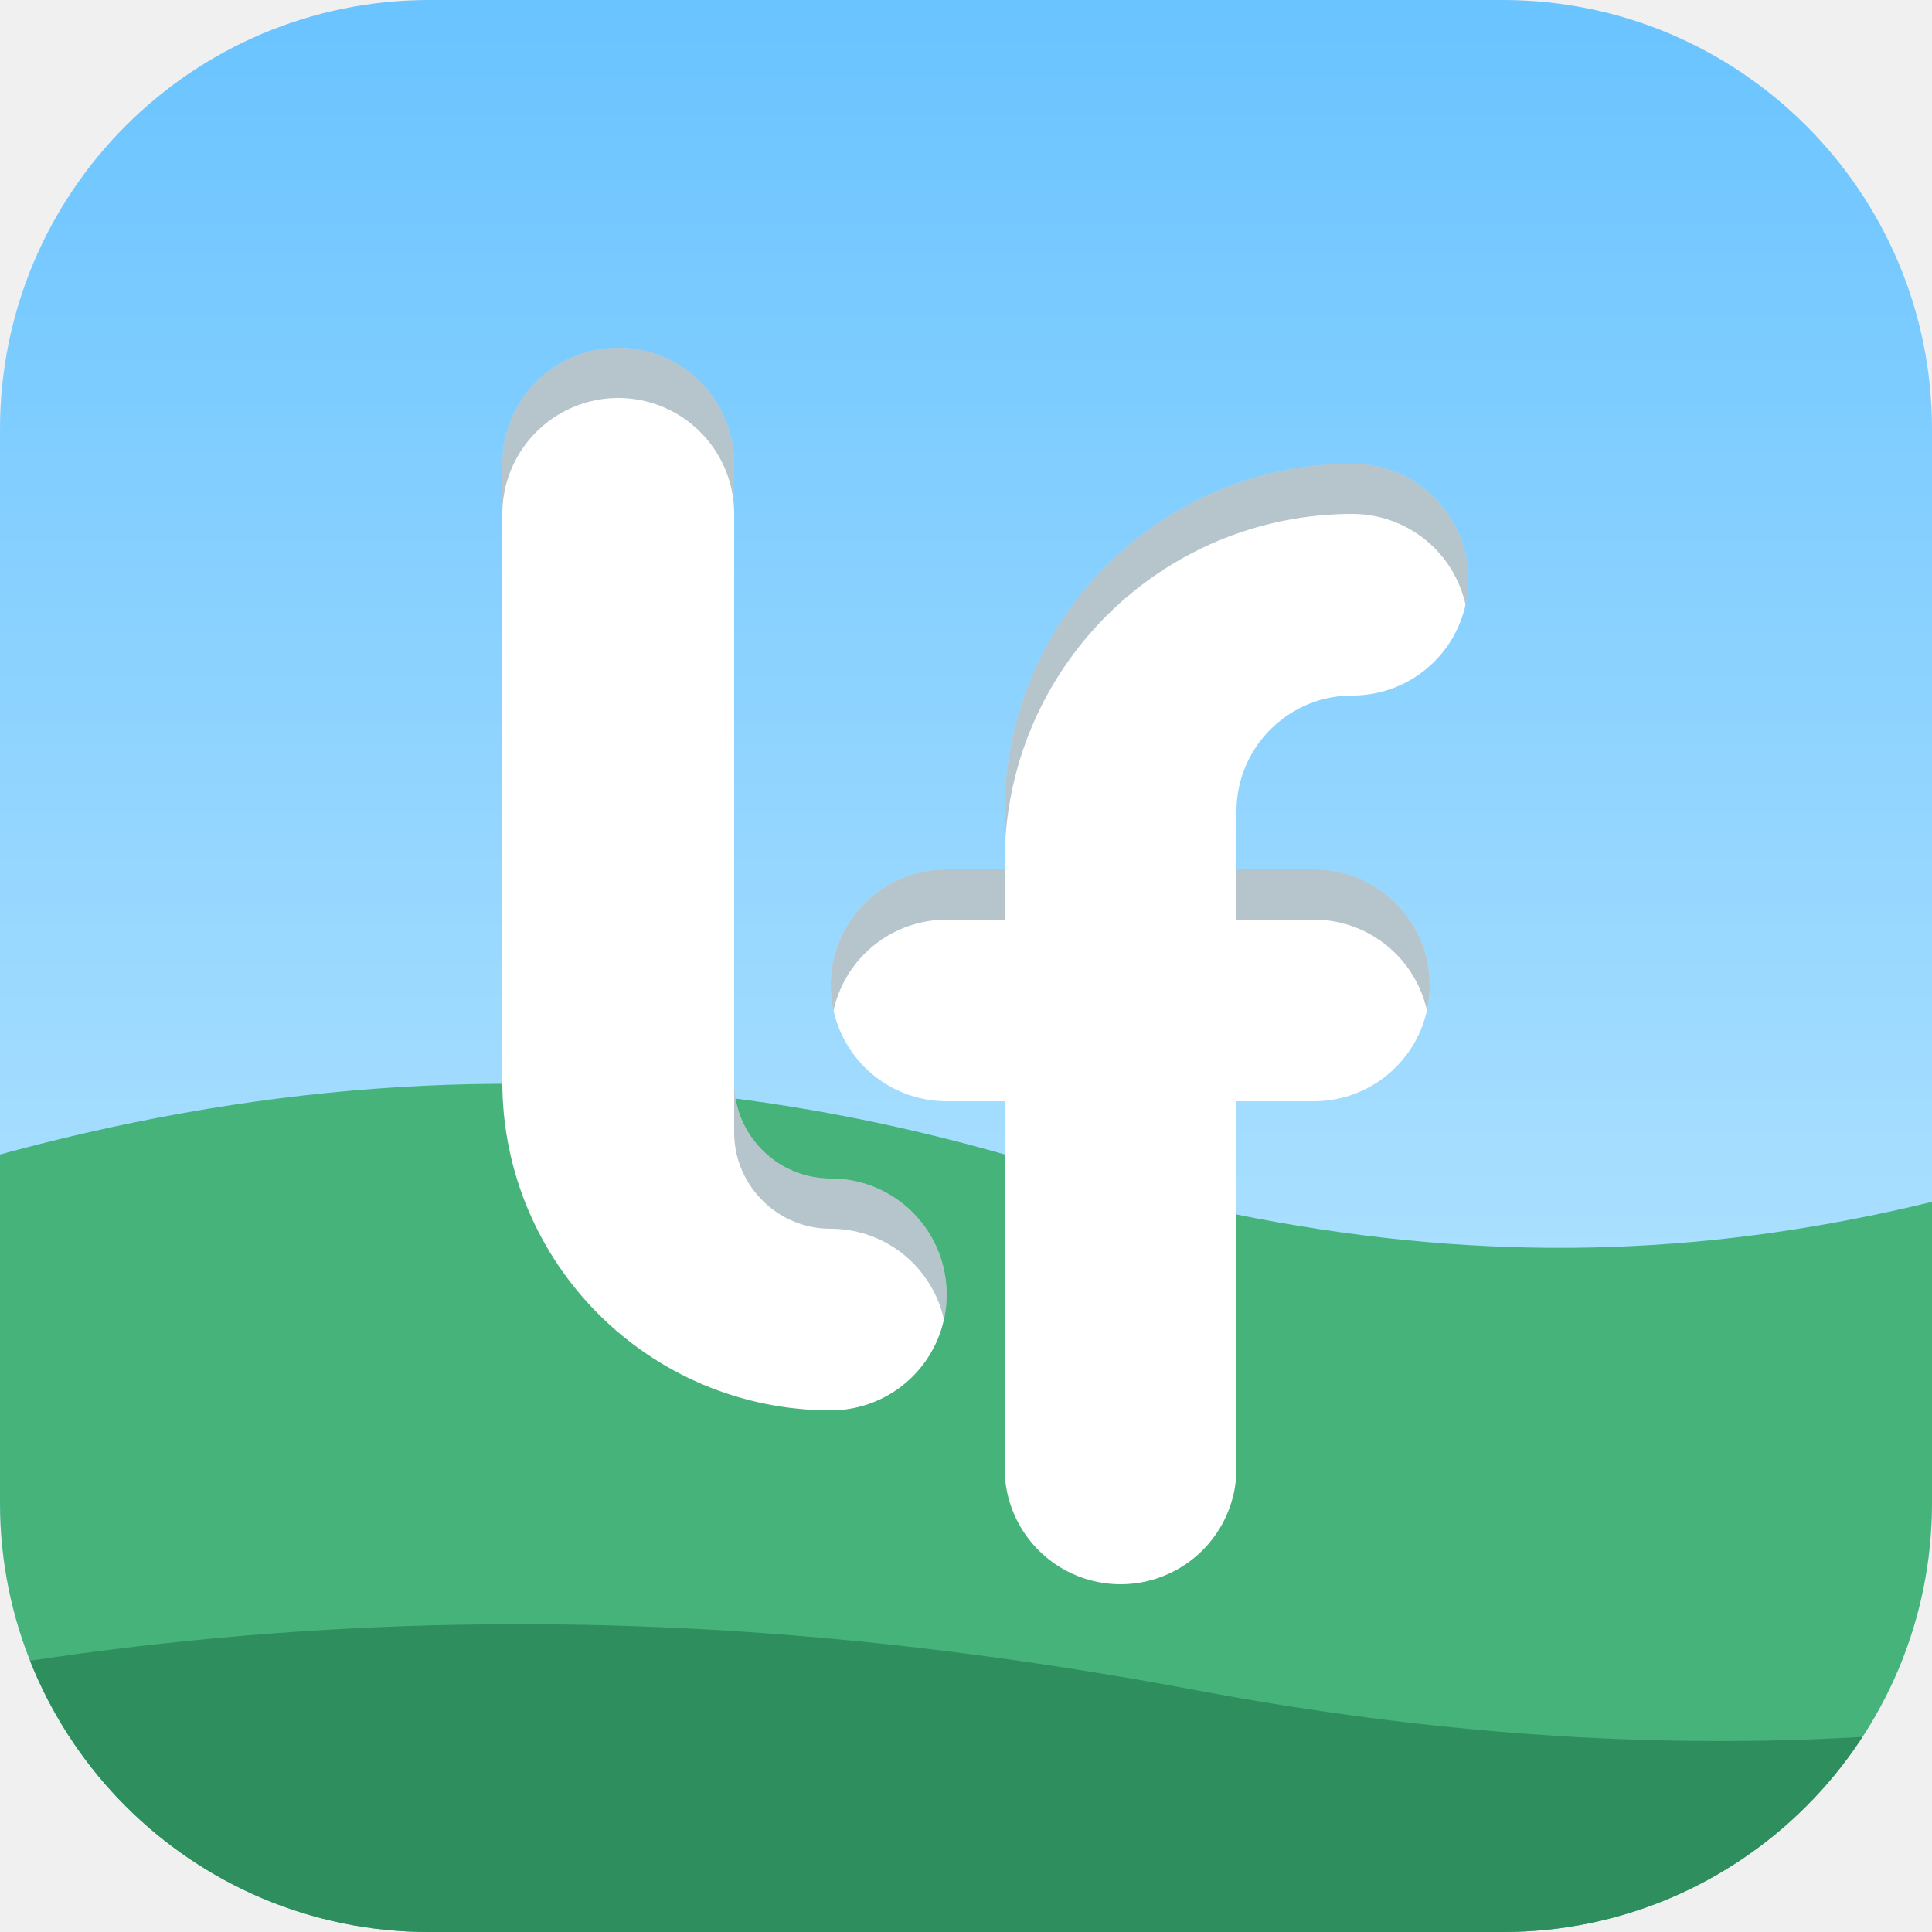
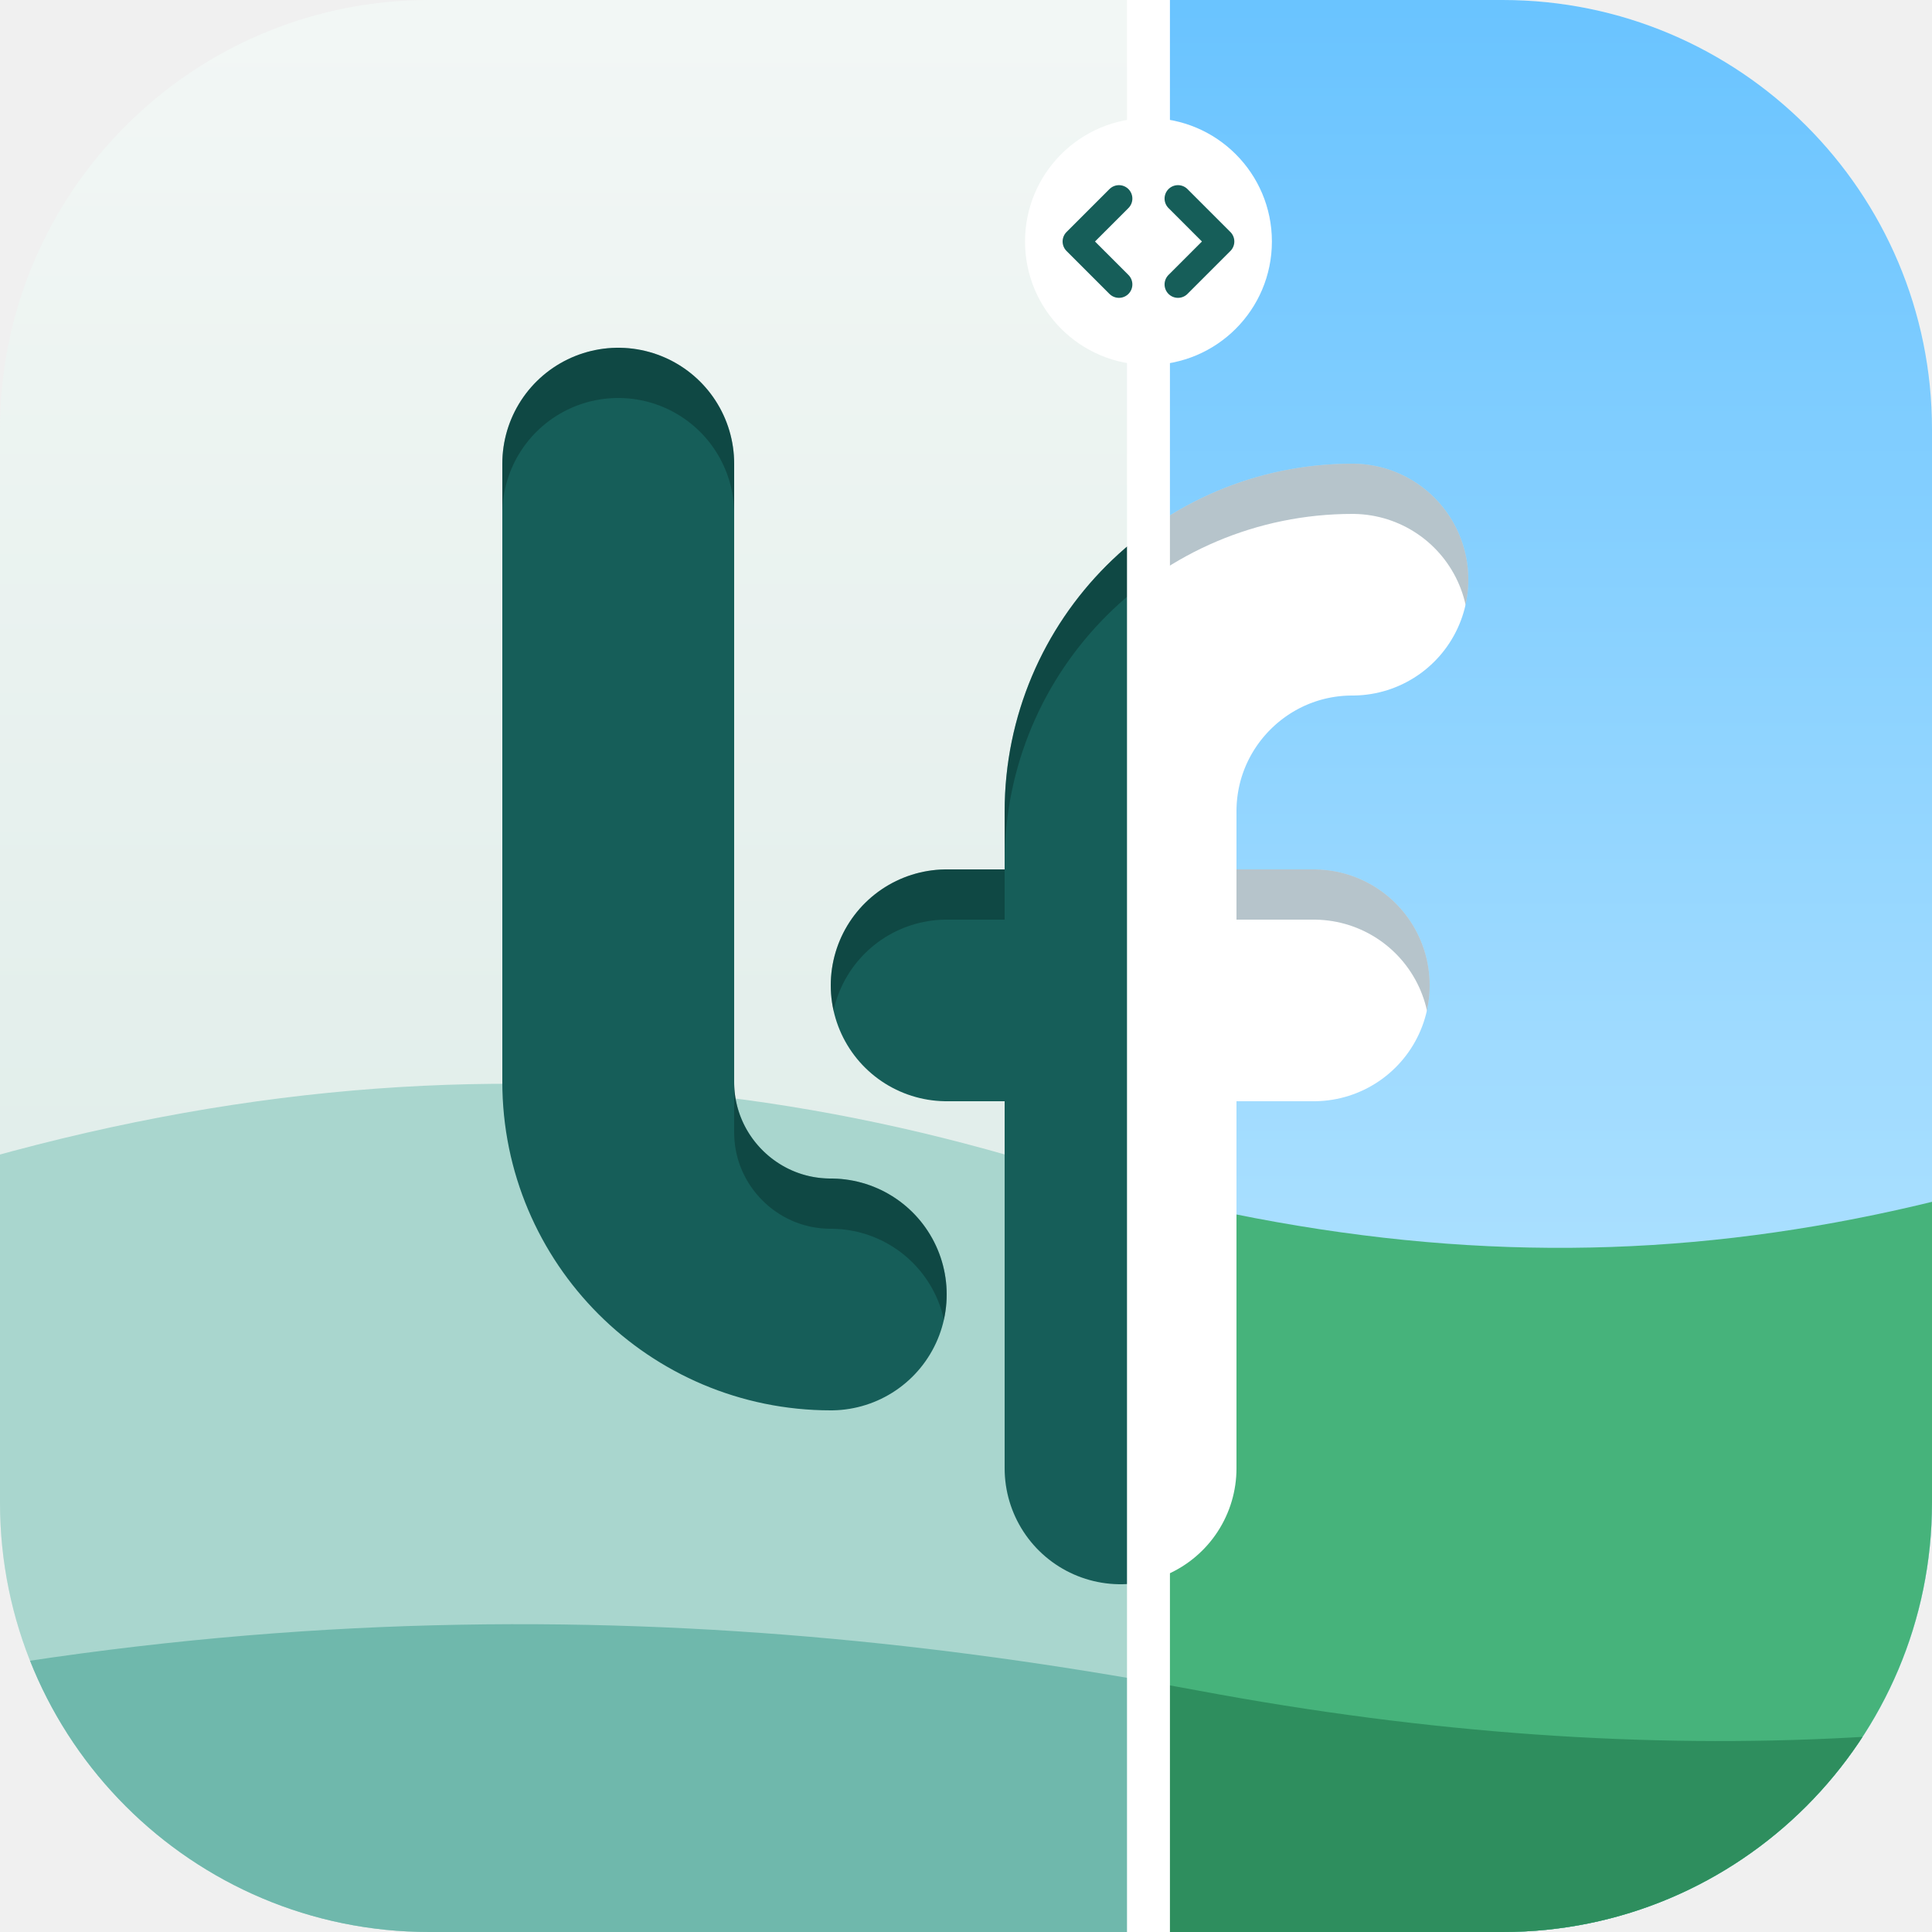
<svg xmlns="http://www.w3.org/2000/svg" viewBox="18 18 72 72" width="512" height="512">
  <defs>
    <clipPath id="r">
      <rect x="18" y="18" width="72" height="72" rx="16" />
    </clipPath>
+     <linearGradient id="skb" x1="0" y1="0" x2="0" y2="1">
+       <stop offset="0" stop-color="#FAFBFA" />
+       <stop offset=".7" stop-color="#DCEBE7" />
+     </linearGradient>
+     <linearGradient id="skc" x1="0" y1="0" x2="0" y2="1">
+       <stop offset="0" stop-color="#4FB8FF" />
+       <stop offset=".7" stop-color="#B9E6FF" />
+     </linearGradient>
+     <clipPath id="now">
+       <rect x="60.8" y="0" width="47.2" height="108" />
+     </clipPath>
+     <clipPath id="l">
+       <rect x="0" y="0" width="60.8" height="108" />
+     </clipPath>
+     <mask id="cv">
+       <rect width="108" height="108" fill="#000" />
+       <g transform="translate(54 54) scale(0.72) translate(-52 -52)">
+         <g fill="none" stroke="#fff" stroke-width="12" stroke-linecap="round" stroke-linejoin="round">
+           <path d="M34 26V58a11 11 0 0 0 11 11" />
+           <path d="M60 78V44a12 12 0 0 1 12-12" />
+           <path d="M51 53H70" />
+         </g>
+         <g fill="none" stroke="#000" stroke-width="12" stroke-linecap="round" stroke-linejoin="round" transform="translate(0 2.6)">
+           <path d="M34 26V58a11 11 0 0 0 11 11" />
+           <path d="M60 78V44a12 12 0 0 1 12-12" />
+           <path d="M51 53H70" />
+         </g>
+       </g>
+     </mask>
  </defs>
  <g clip-path="url(#r)">
-     <defs>
-       <linearGradient id="sk" x1="0" y1="0" x2="0" y2="1">
-         <stop offset="0" stop-color="#4FB8FF" />
-         <stop offset=".7" stop-color="#B9E6FF" />
-       </linearGradient>
-     </defs>
-     <rect width="108" height="108" fill="url(#sk)" />
-     <path d="M0 68.04C21.6 57.24 39.96 56.16 57.24 61.56C75.6 66.96 89.64 64.8 108 56.16V108H0Z" fill="#46B37B" />
-     <path d="M0 108V84.24C24.84 76.68 45.36 77.76 62.64 81.0C79.92 84.24 95.04 83.16 108 78.84V108Z" fill="#2E8E5E" />
-     <defs>
-       <mask id="cv">
-         <rect width="108" height="108" fill="#000" />
-         <g transform="translate(54 54) scale(0.72) translate(-52 -52)">
-           <g fill="none" stroke="#fff" stroke-width="12" stroke-linecap="round" stroke-linejoin="round">
-             <path d="M34 26V58a11 11 0 0 0 11 11" />
-             <path d="M60 78V44a12 12 0 0 1 12-12" />
-             <path d="M51 53H70" />
-           </g>
-           <g fill="none" stroke="#000" stroke-width="12" stroke-linecap="round" stroke-linejoin="round" transform="translate(0 2.6)">
-             <path d="M34 26V58a11 11 0 0 0 11 11" />
-             <path d="M60 78V44a12 12 0 0 1 12-12" />
-             <path d="M51 53H70" />
-           </g>
+     <rect width="108" height="108" fill="url(#skb)" />
+     <path d="M0 68.04C21.6 57.24 39.96 56.16 57.24 61.56C75.6 66.96 89.64 64.8 108 56.16V108H0Z" fill="#A9D6CE" />
+     <path d="M0 108V84.24C24.84 76.68 45.36 77.76 62.64 81C79.92 84.24 95.04 83.16 108 78.84V108Z" fill="#6FB8AC" />
+     <g clip-path="url(#now)">
+       <rect width="108" height="108" fill="url(#skc)" />
+       <path d="M0 68.04C21.6 57.24 39.96 56.16 57.24 61.56C75.6 66.96 89.64 64.8 108 56.16V108H0Z" fill="#46B37B" />
+       <path d="M0 108V84.24C24.84 76.68 45.36 77.76 62.64 81C79.92 84.24 95.04 83.16 108 78.84V108Z" fill="#2E8E5E" />
+     </g>
+     <g clip-path="url(#l)">
+       <g transform="translate(54 54) scale(0.72) translate(-52 -52)">
+         <g fill="none" stroke="#165E59" stroke-width="12" stroke-linecap="round" stroke-linejoin="round">
+           <path d="M34 26V58a11 11 0 0 0 11 11" />
+           <path d="M60 78V44a12 12 0 0 1 12-12" />
+           <path d="M51 53H70" />
        </g>
-       </mask>
-     </defs>
-     <g transform="translate(54 54) scale(0.72) translate(-52 -52)">
-       <g fill="none" stroke="#FFFFFF" stroke-width="12" stroke-linecap="round" stroke-linejoin="round">
-         <path d="M34 26V58a11 11 0 0 0 11 11" />
-         <path d="M60 78V44a12 12 0 0 1 12-12" />
-         <path d="M51 53H70" />
      </g>
+       <rect width="108" height="108" fill="#04201D" fill-opacity=".35" mask="url(#cv)" />
    </g>
-     <rect width="108" height="108" fill="#0B3B50" fill-opacity=".3" mask="url(#cv)" />
+     <g clip-path="url(#now)">
+       <g transform="translate(54 54) scale(0.72) translate(-52 -52)">
+         <g fill="none" stroke="#FFFFFF" stroke-width="12" stroke-linecap="round" stroke-linejoin="round">
+           <path d="M34 26V58a11 11 0 0 0 11 11" />
+           <path d="M60 78V44a12 12 0 0 1 12-12" />
+           <path d="M51 53H70" />
+         </g>
+       </g>
+       <rect width="108" height="108" fill="#0B3B50" fill-opacity=".3" mask="url(#cv)" />
+     </g>
+     <rect x="60" y="0" width="1.6" height="108" fill="#FFFFFF" />
+     <circle cx="60.8" cy="27" r="4.6" fill="#FFFFFF" />
+     <path d="M59.7 25.4L58.1 27l1.6 1.6M61.9 25.4L63.5 27l-1.6 1.6" fill="none" stroke="#165E59" stroke-width="1" stroke-linecap="round" stroke-linejoin="round" />
  </g>
</svg>
